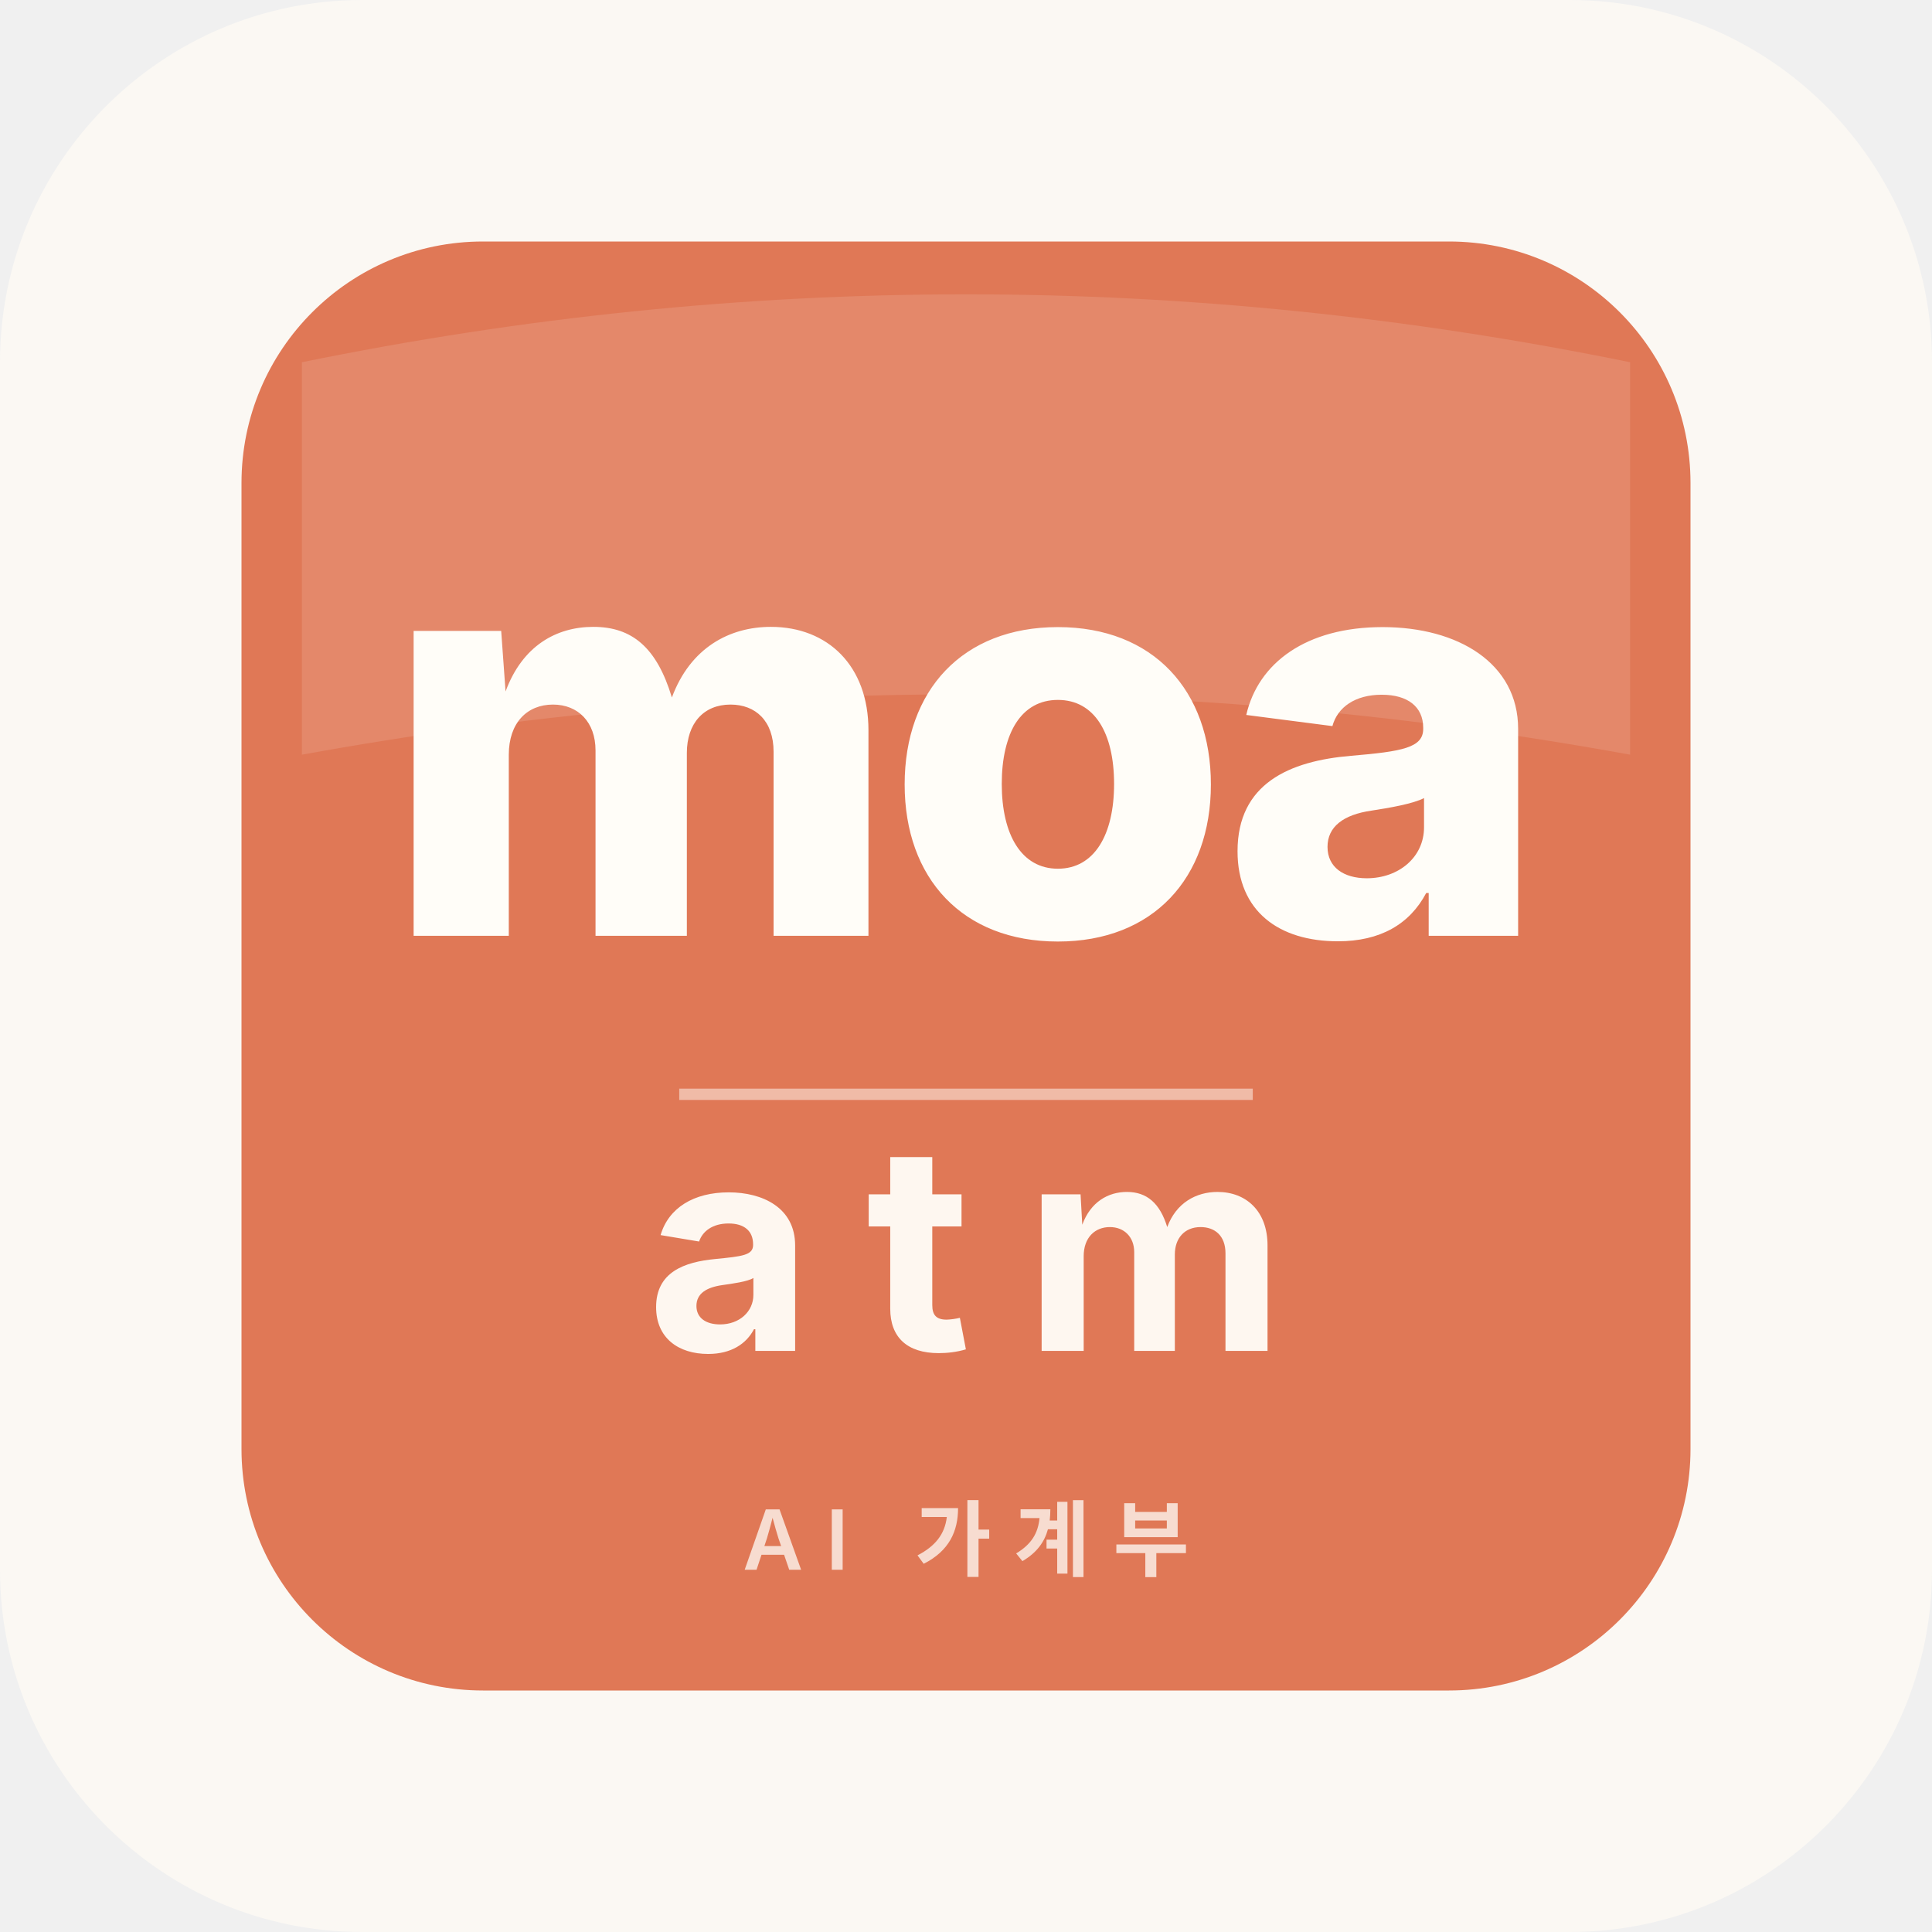
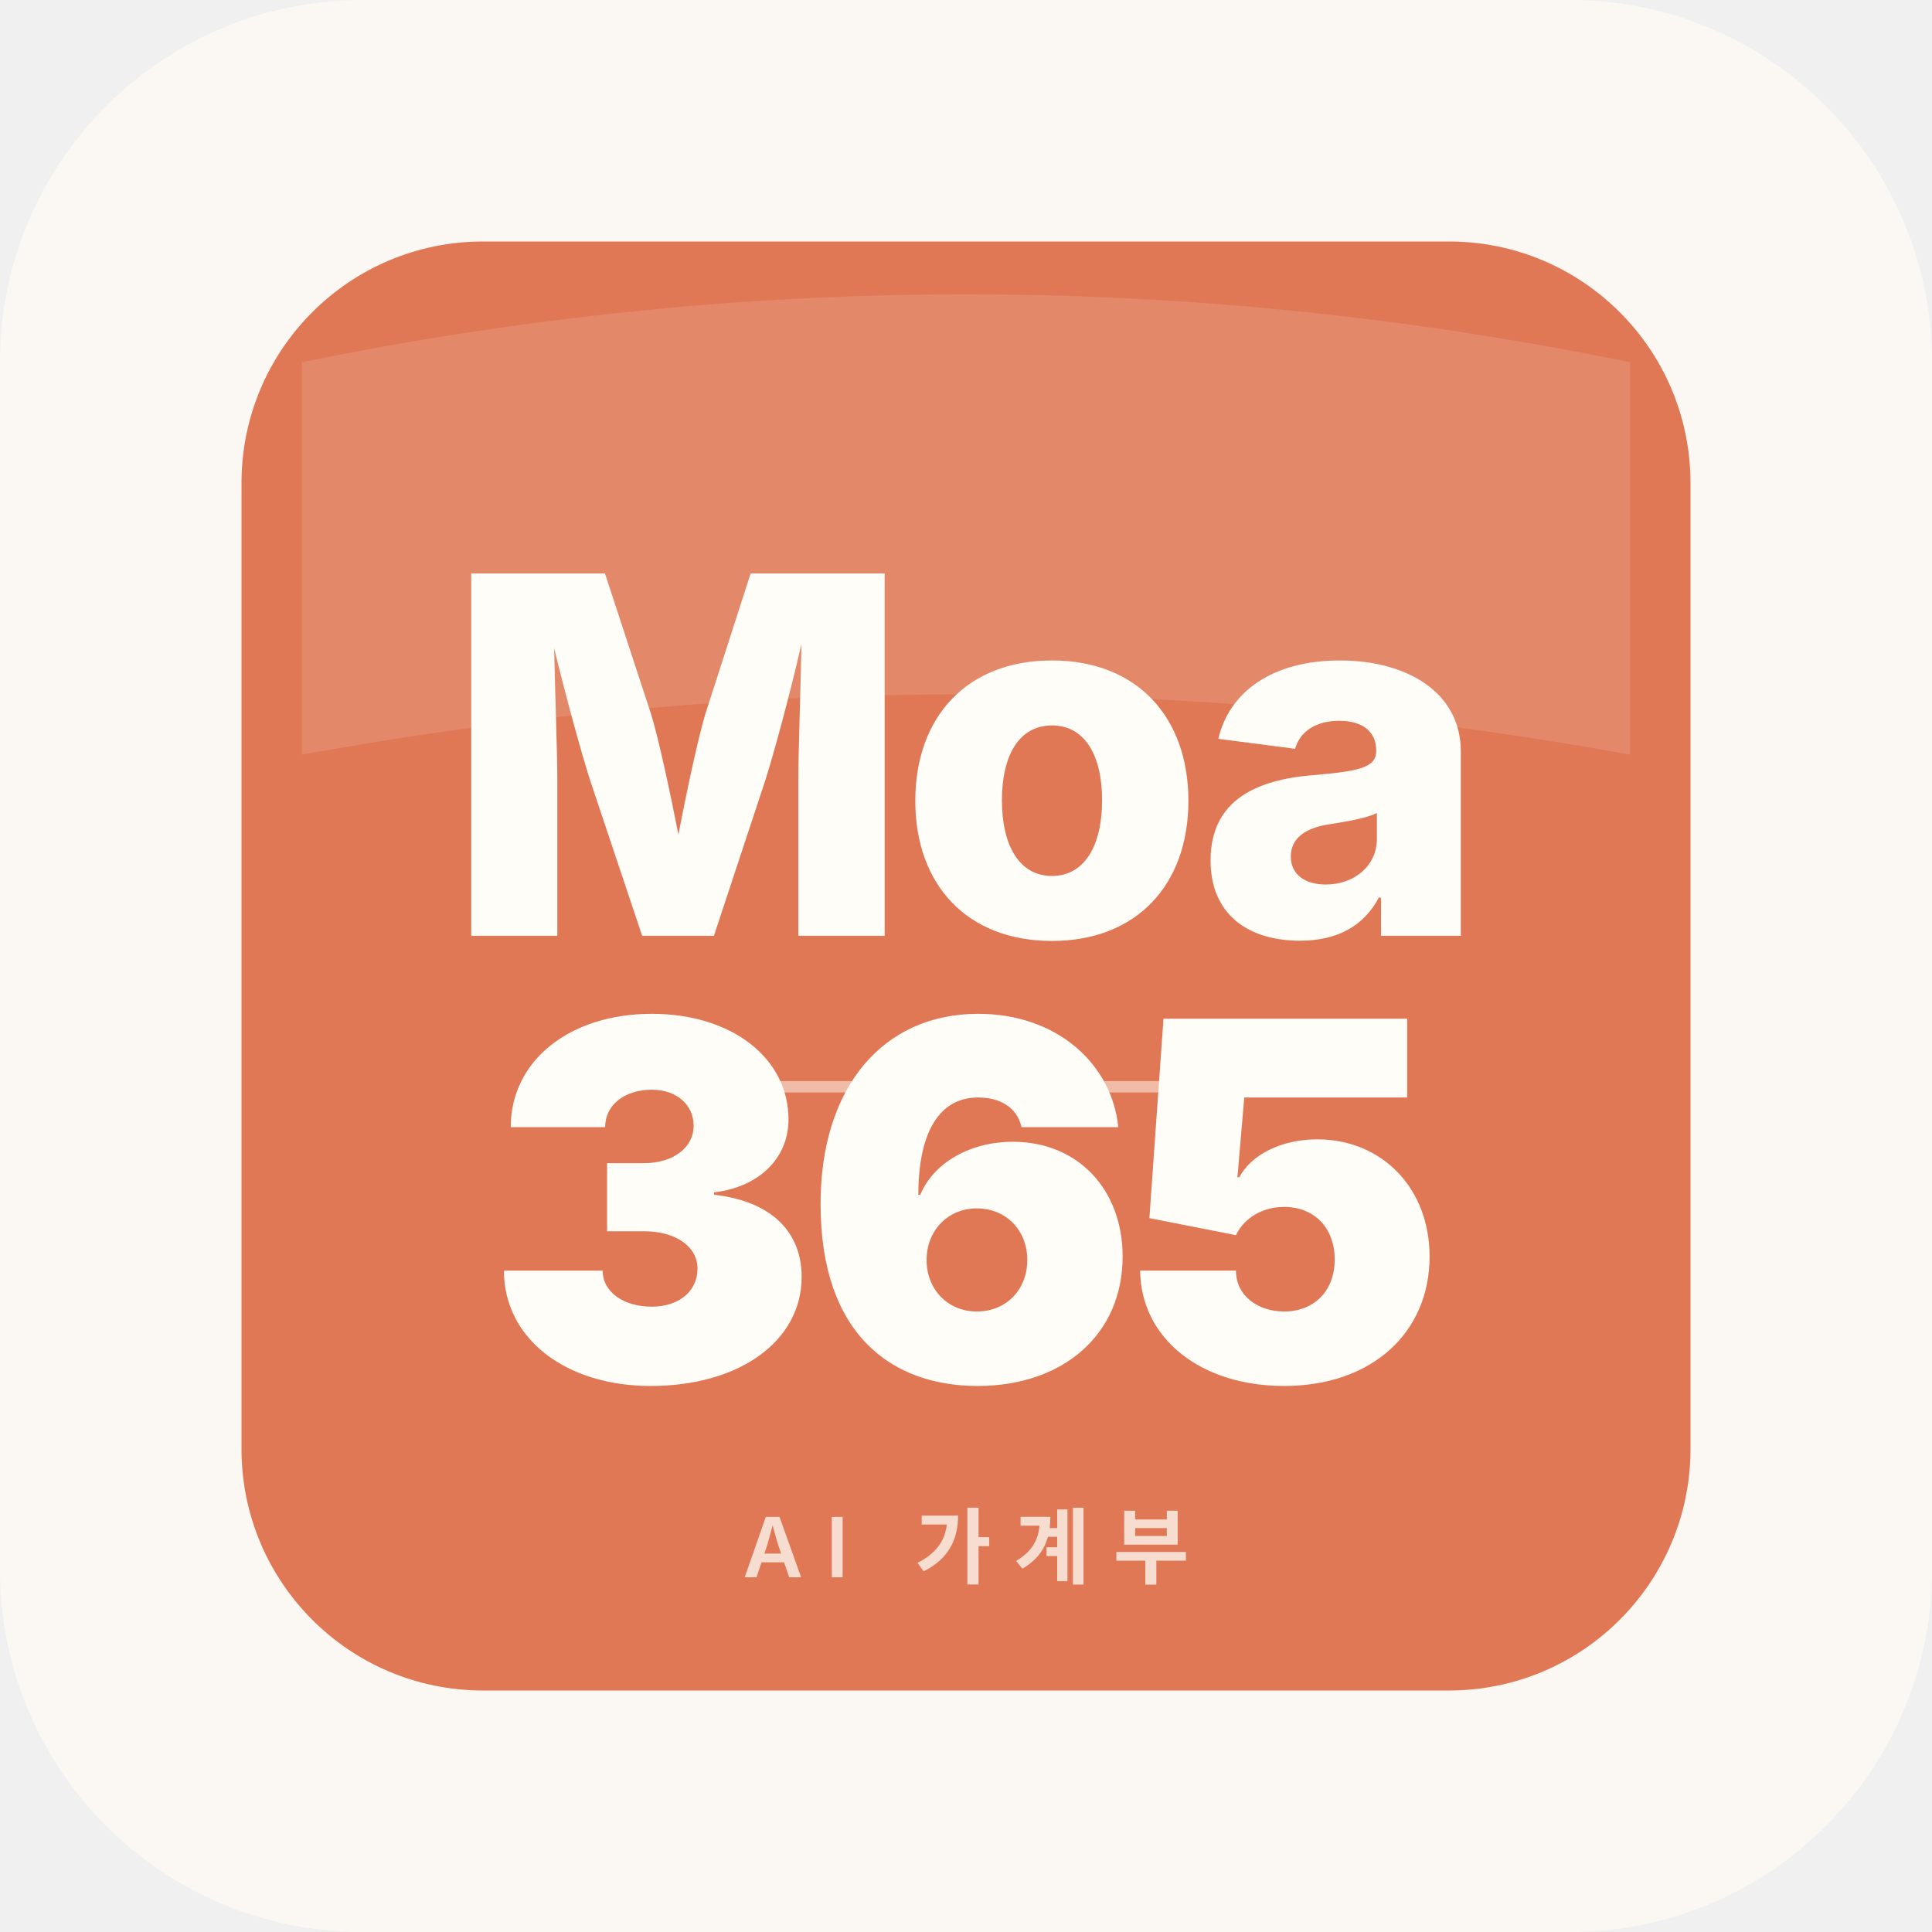
<svg xmlns="http://www.w3.org/2000/svg" viewBox="0 0 512 512" width="512" height="512">
  <rect width="512" height="512" rx="96" ry="96" fill="#FBF8F3" />
  <rect x="64" y="64" width="384" height="384" rx="64" ry="64" fill="#E07856" />
  <path d="M 80 96 Q 256 60 432 96 L 432 200 Q 256 168 80 200 Z" fill="#FFFFFF" opacity="0.12" />
-   <text x="256" y="248" font-family="-apple-system, 'Segoe UI', system-ui, sans-serif" font-size="148" font-weight="800" fill="#FFFDF8" text-anchor="middle" letter-spacing="-4">moa</text>
-   <line x1="180" y1="290" x2="332" y2="290" stroke="#FFFDF8" stroke-width="3" opacity="0.5" />
-   <text x="256" y="358" font-family="-apple-system, 'Segoe UI', system-ui, sans-serif" font-size="76" font-weight="700" fill="#FFFDF8" text-anchor="middle" letter-spacing="14" opacity="0.95">atm</text>
-   <text x="256" y="416" font-family="-apple-system, 'Segoe UI', system-ui, sans-serif" font-size="22" font-weight="600" fill="#FFFDF8" opacity="0.75" text-anchor="middle" letter-spacing="6">AI 가계부</text>
+   <text x="256" y="248" font-family="-apple-system, 'Segoe UI', system-ui, sans-serif" font-size="132" font-weight="800" fill="#FFFDF8" text-anchor="middle" letter-spacing="-4">Moa</text>
+   <line x1="180" y1="288" x2="332" y2="288" stroke="#FFFDF8" stroke-width="3" opacity="0.5" />
+   <text x="256" y="366" font-family="-apple-system, 'Segoe UI', system-ui, sans-serif" font-size="132" font-weight="900" fill="#FFFDF8" text-anchor="middle" letter-spacing="-4">365</text>
+   <text x="256" y="418" font-family="-apple-system, 'Segoe UI', system-ui, sans-serif" font-size="22" font-weight="600" fill="#FFFDF8" opacity="0.75" text-anchor="middle" letter-spacing="6">AI 가계부</text>
</svg>
